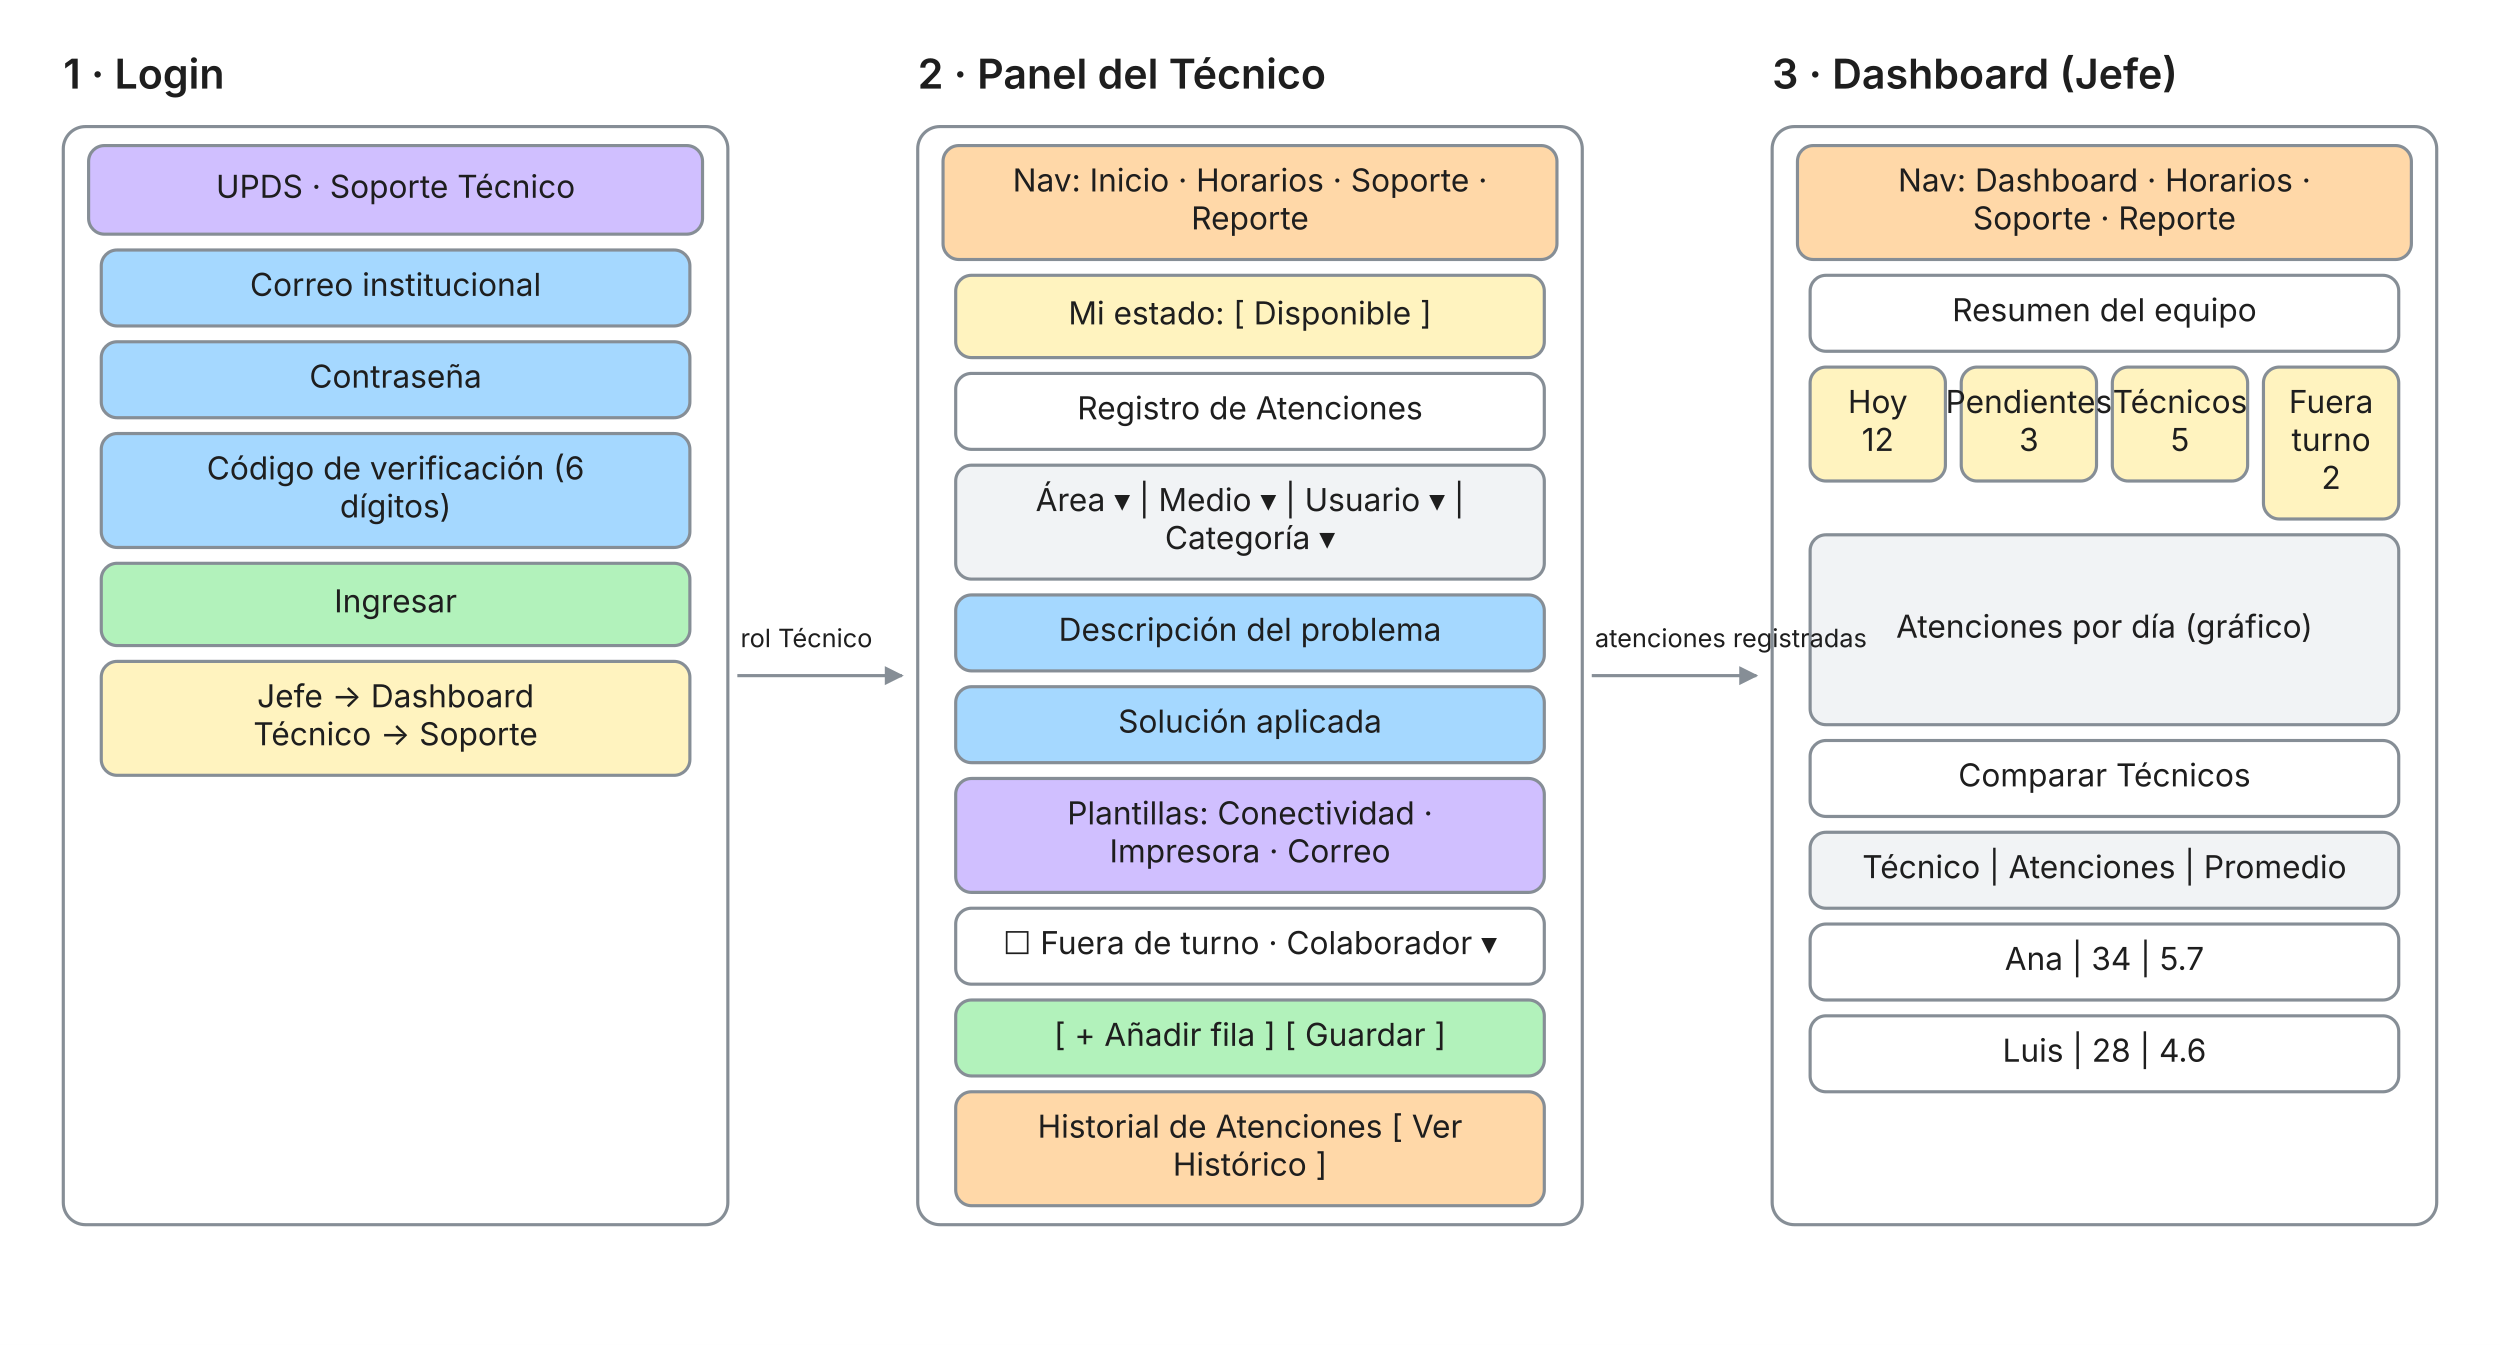
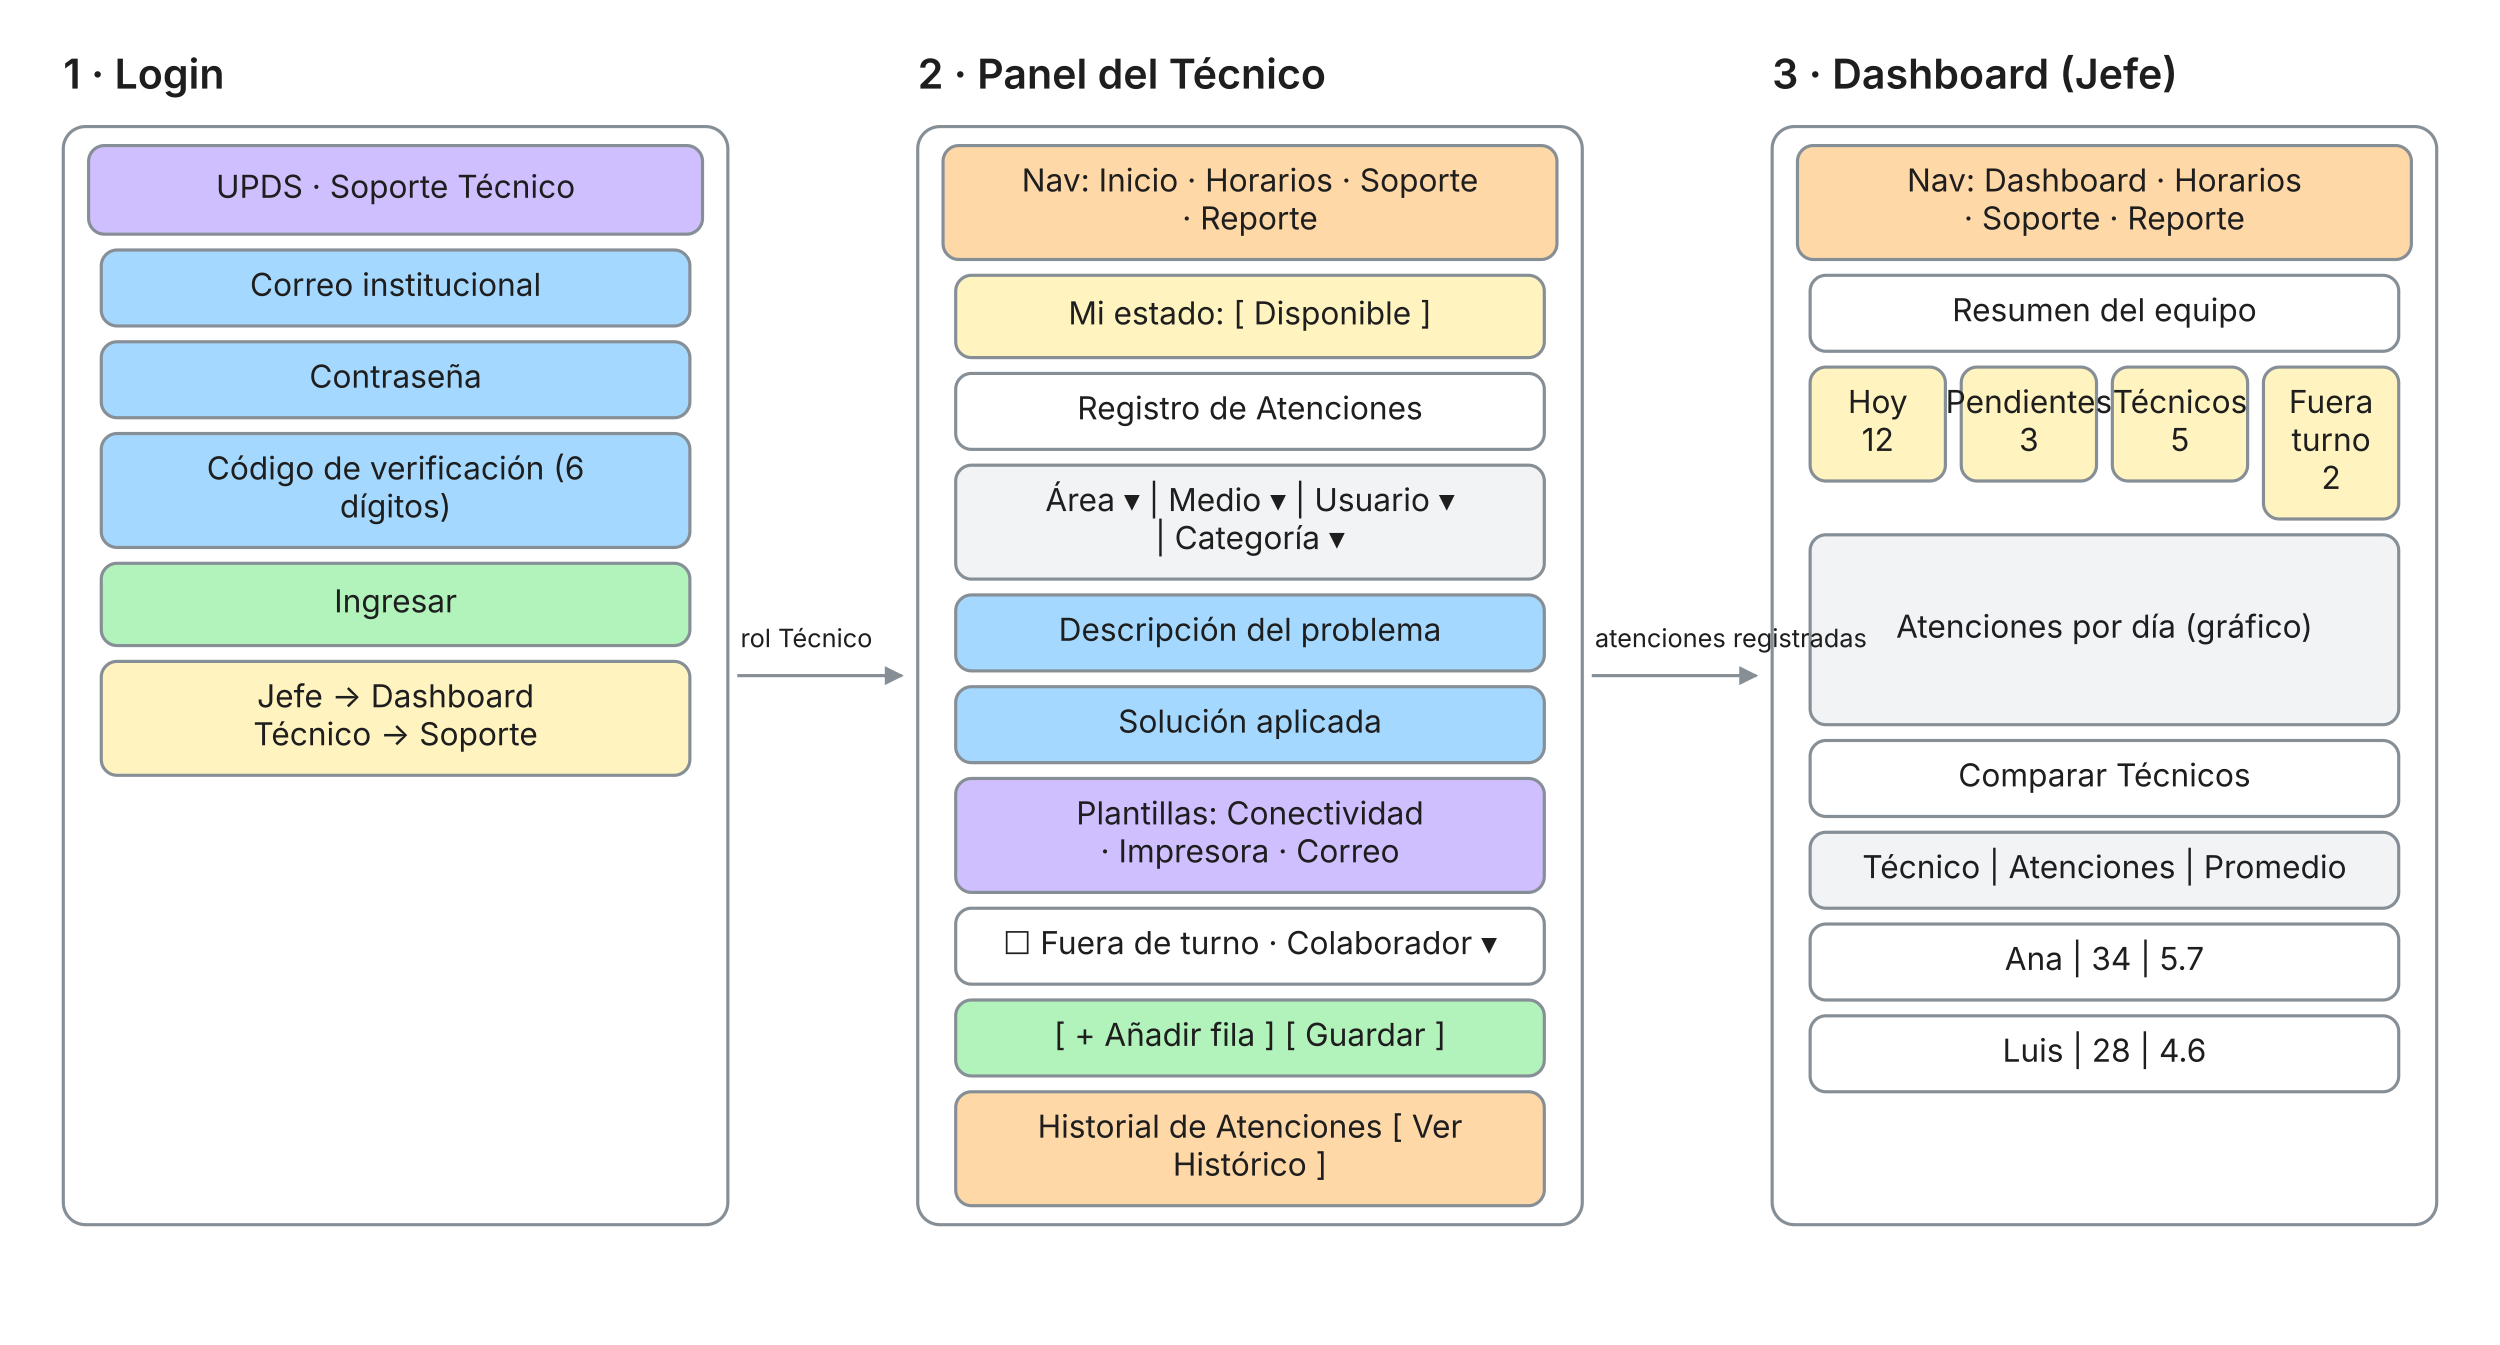
<svg xmlns="http://www.w3.org/2000/svg" viewBox="-40 -80 1580 850.0" width="1580" height="850.0" font-family="system-ui, -apple-system, sans-serif">
  <defs>
    <marker id="arrow" viewBox="0 0 10 10" refX="9" refY="5" markerWidth="6" markerHeight="6" orient="auto-start-reverse">
      <path d="M 0 0 L 10 5 L 0 10 z" fill="#868e96" />
    </marker>
  </defs>
  <rect x="-40" y="-80" width="1580" height="850.0" fill="#ffffff" />
  <rect x="0" y="0" width="420" height="694.0" rx="14" fill="#ffffff" stroke="#868e96" stroke-width="2" />
  <rect x="16" y="12" width="388" height="56" rx="10" fill="#d0bfff" stroke="#868e96" stroke-width="2" />
  <text x="210.0" y="45.0" text-anchor="middle" font-size="20" fill="#1e1e1e">UPDS · Soporte Técnico</text>
  <rect x="24" y="78" width="372" height="48.0" rx="10" fill="#a5d8ff" stroke="#868e96" stroke-width="2" />
  <text x="210.0" y="107.0" text-anchor="middle" font-size="20" fill="#1e1e1e">Correo institucional</text>
  <rect x="24" y="136.0" width="372" height="48.0" rx="10" fill="#a5d8ff" stroke="#868e96" stroke-width="2" />
  <text x="210.0" y="165.0" text-anchor="middle" font-size="20" fill="#1e1e1e">Contraseña</text>
  <rect x="24" y="194.0" width="372" height="72.0" rx="10" fill="#a5d8ff" stroke="#868e96" stroke-width="2" />
  <text x="210.0" y="223.0" text-anchor="middle" font-size="20" fill="#1e1e1e">Código de verificación (6</text>
  <text x="210.0" y="247.0" text-anchor="middle" font-size="20" fill="#1e1e1e">dígitos)</text>
  <rect x="24" y="276.0" width="372" height="52" rx="10" fill="#b2f2bb" stroke="#868e96" stroke-width="2" />
  <text x="210.0" y="307.0" text-anchor="middle" font-size="20" fill="#1e1e1e">Ingresar</text>
  <rect x="24" y="338.0" width="372" height="72.0" rx="10" fill="#fff3bf" stroke="#868e96" stroke-width="2" />
  <text x="210.0" y="367.0" text-anchor="middle" font-size="20" fill="#1e1e1e">Jefe → Dashboard</text>
  <text x="210.0" y="391.0" text-anchor="middle" font-size="20" fill="#1e1e1e">Técnico → Soporte</text>
  <rect x="540" y="0" width="420" height="694.0" rx="14" fill="#ffffff" stroke="#868e96" stroke-width="2" />
  <rect x="556" y="12" width="388" height="72.0" rx="10" fill="#ffd8a8" stroke="#868e96" stroke-width="2" />
-   <text x="750.0" y="41.0" text-anchor="middle" font-size="20" fill="#1e1e1e">Nav: Inicio · Horarios · Soporte ·</text>
-   <text x="750.0" y="65.0" text-anchor="middle" font-size="20" fill="#1e1e1e">Reporte</text>
+   <text x="750.0" y="41.0" text-anchor="middle" font-size="20" fill="#1e1e1e">Nav: Inicio · Horarios · Soporte</text>
+   <text x="750.0" y="65.0" text-anchor="middle" font-size="20" fill="#1e1e1e">· Reporte</text>
  <rect x="564" y="94.0" width="372" height="52" rx="10" fill="#fff3bf" stroke="#868e96" stroke-width="2" />
  <text x="750.0" y="125.0" text-anchor="middle" font-size="20" fill="#1e1e1e">Mi estado: [ Disponible ]</text>
  <rect x="564" y="156.0" width="372" height="48.0" rx="10" fill="#ffffff" stroke="#868e96" stroke-width="2" />
  <text x="750.0" y="185.0" text-anchor="middle" font-size="20" fill="#1e1e1e">Registro de Atenciones</text>
  <rect x="564" y="214.0" width="372" height="72.0" rx="10" fill="#f1f3f5" stroke="#868e96" stroke-width="2" />
-   <text x="750.0" y="243.0" text-anchor="middle" font-size="20" fill="#1e1e1e">Área ▾ | Medio ▾ | Usuario ▾ |</text>
-   <text x="750.0" y="267.0" text-anchor="middle" font-size="20" fill="#1e1e1e">Categoría ▾</text>
+   <text x="750.0" y="243.0" text-anchor="middle" font-size="20" fill="#1e1e1e">Área ▾ | Medio ▾ | Usuario ▾</text>
+   <text x="750.0" y="267.0" text-anchor="middle" font-size="20" fill="#1e1e1e">| Categoría ▾</text>
  <rect x="564" y="296.0" width="372" height="48" rx="10" fill="#a5d8ff" stroke="#868e96" stroke-width="2" />
  <text x="750.0" y="325.0" text-anchor="middle" font-size="20" fill="#1e1e1e">Descripción del problema</text>
  <rect x="564" y="354.0" width="372" height="48" rx="10" fill="#a5d8ff" stroke="#868e96" stroke-width="2" />
  <text x="750.0" y="383.0" text-anchor="middle" font-size="20" fill="#1e1e1e">Solución aplicada</text>
  <rect x="564" y="412.0" width="372" height="72.0" rx="10" fill="#d0bfff" stroke="#868e96" stroke-width="2" />
-   <text x="750.0" y="441.0" text-anchor="middle" font-size="20" fill="#1e1e1e">Plantillas: Conectividad ·</text>
-   <text x="750.0" y="465.0" text-anchor="middle" font-size="20" fill="#1e1e1e">Impresora · Correo</text>
+   <text x="750.0" y="441.0" text-anchor="middle" font-size="20" fill="#1e1e1e">Plantillas: Conectividad</text>
+   <text x="750.0" y="465.0" text-anchor="middle" font-size="20" fill="#1e1e1e">· Impresora · Correo</text>
  <rect x="564" y="494.0" width="372" height="48.0" rx="10" fill="#ffffff" stroke="#868e96" stroke-width="2" />
  <text x="750.0" y="523.0" text-anchor="middle" font-size="20" fill="#1e1e1e">☐ Fuera de turno · Colaborador ▾</text>
  <rect x="564" y="552.0" width="372" height="48" rx="10" fill="#b2f2bb" stroke="#868e96" stroke-width="2" />
  <text x="750.0" y="581.0" text-anchor="middle" font-size="20" fill="#1e1e1e">[ + Añadir fila ] [ Guardar ]</text>
  <rect x="564" y="610.0" width="372" height="72.0" rx="10" fill="#ffd8a8" stroke="#868e96" stroke-width="2" />
  <text x="750.0" y="639.0" text-anchor="middle" font-size="20" fill="#1e1e1e">Historial de Atenciones [ Ver</text>
  <text x="750.0" y="663.0" text-anchor="middle" font-size="20" fill="#1e1e1e">Histórico ]</text>
  <rect x="1080" y="0" width="420" height="694.0" rx="14" fill="#ffffff" stroke="#868e96" stroke-width="2" />
  <rect x="1096" y="12" width="388" height="72.0" rx="10" fill="#ffd8a8" stroke="#868e96" stroke-width="2" />
-   <text x="1290.0" y="41.0" text-anchor="middle" font-size="20" fill="#1e1e1e">Nav: Dashboard · Horarios ·</text>
-   <text x="1290.0" y="65.0" text-anchor="middle" font-size="20" fill="#1e1e1e">Soporte · Reporte</text>
+   <text x="1290.0" y="41.0" text-anchor="middle" font-size="20" fill="#1e1e1e">Nav: Dashboard · Horarios</text>
+   <text x="1290.0" y="65.0" text-anchor="middle" font-size="20" fill="#1e1e1e">· Soporte · Reporte</text>
  <rect x="1104" y="94.0" width="372" height="48.0" rx="10" fill="#ffffff" stroke="#868e96" stroke-width="2" />
  <text x="1290.0" y="123.0" text-anchor="middle" font-size="20" fill="#1e1e1e">Resumen del equipo</text>
  <rect x="1104.0" y="152.0" width="85.5" height="72" rx="10" fill="#fff3bf" stroke="#868e96" stroke-width="2" />
  <text x="1146.75" y="181.0" text-anchor="middle" font-size="20" fill="#1e1e1e">Hoy</text>
  <text x="1146.75" y="205.0" text-anchor="middle" font-size="20" fill="#1e1e1e">12</text>
  <rect x="1199.5" y="152.0" width="85.5" height="72" rx="10" fill="#fff3bf" stroke="#868e96" stroke-width="2" />
  <text x="1242.25" y="181.0" text-anchor="middle" font-size="20" fill="#1e1e1e">Pendientes</text>
  <text x="1242.25" y="205.0" text-anchor="middle" font-size="20" fill="#1e1e1e">3</text>
  <rect x="1295.0" y="152.0" width="85.5" height="72" rx="10" fill="#fff3bf" stroke="#868e96" stroke-width="2" />
  <text x="1337.75" y="181.0" text-anchor="middle" font-size="20" fill="#1e1e1e">Técnicos</text>
  <text x="1337.75" y="205.0" text-anchor="middle" font-size="20" fill="#1e1e1e">5</text>
  <rect x="1390.5" y="152.0" width="85.5" height="96.0" rx="10" fill="#fff3bf" stroke="#868e96" stroke-width="2" />
  <text x="1433.25" y="181.0" text-anchor="middle" font-size="20" fill="#1e1e1e">Fuera</text>
  <text x="1433.25" y="205.0" text-anchor="middle" font-size="20" fill="#1e1e1e">turno</text>
  <text x="1433.25" y="229.0" text-anchor="middle" font-size="20" fill="#1e1e1e">2</text>
  <rect x="1104" y="258.0" width="372" height="120" rx="10" fill="#f1f3f5" stroke="#868e96" stroke-width="2" />
  <text x="1290.0" y="323.0" text-anchor="middle" font-size="20" fill="#1e1e1e">Atenciones por día (gráfico)</text>
  <rect x="1104" y="388.0" width="372" height="48.0" rx="10" fill="#ffffff" stroke="#868e96" stroke-width="2" />
  <text x="1290.0" y="417.0" text-anchor="middle" font-size="20" fill="#1e1e1e">Comparar Técnicos</text>
  <rect x="1104" y="446.0" width="372" height="48.0" rx="10" fill="#f1f3f5" stroke="#868e96" stroke-width="2" />
  <text x="1290.0" y="475.0" text-anchor="middle" font-size="20" fill="#1e1e1e">Técnico | Atenciones | Promedio</text>
  <rect x="1104" y="504.0" width="372" height="48.0" rx="10" fill="#ffffff" stroke="#868e96" stroke-width="2" />
  <text x="1290.0" y="533.0" text-anchor="middle" font-size="20" fill="#1e1e1e">Ana | 34 | 5.7</text>
  <rect x="1104" y="562.0" width="372" height="48.0" rx="10" fill="#ffffff" stroke="#868e96" stroke-width="2" />
  <text x="1290.0" y="591.0" text-anchor="middle" font-size="20" fill="#1e1e1e">Luis | 28 | 4.6</text>
  <line x1="426" y1="347.0" x2="530" y2="347.0" stroke="#868e96" stroke-width="2" marker-end="url(#arrow)" />
  <line x1="966" y1="347.0" x2="1070" y2="347.0" stroke="#868e96" stroke-width="2" marker-end="url(#arrow)" />
  <text x="0" y="-24" font-size="26" font-weight="600" fill="#1e1e1e">1 · Login</text>
  <text x="540" y="-24" font-size="26" font-weight="600" fill="#1e1e1e">2 · Panel del Técnico</text>
  <text x="1080" y="-24" font-size="26" font-weight="600" fill="#1e1e1e">3 · Dashboard (Jefe)</text>
  <text x="428" y="329.0" font-size="16" fill="#1e1e1e">rol Técnico</text>
  <text x="968" y="329.0" font-size="16" fill="#1e1e1e">atenciones registradas</text>
</svg>
